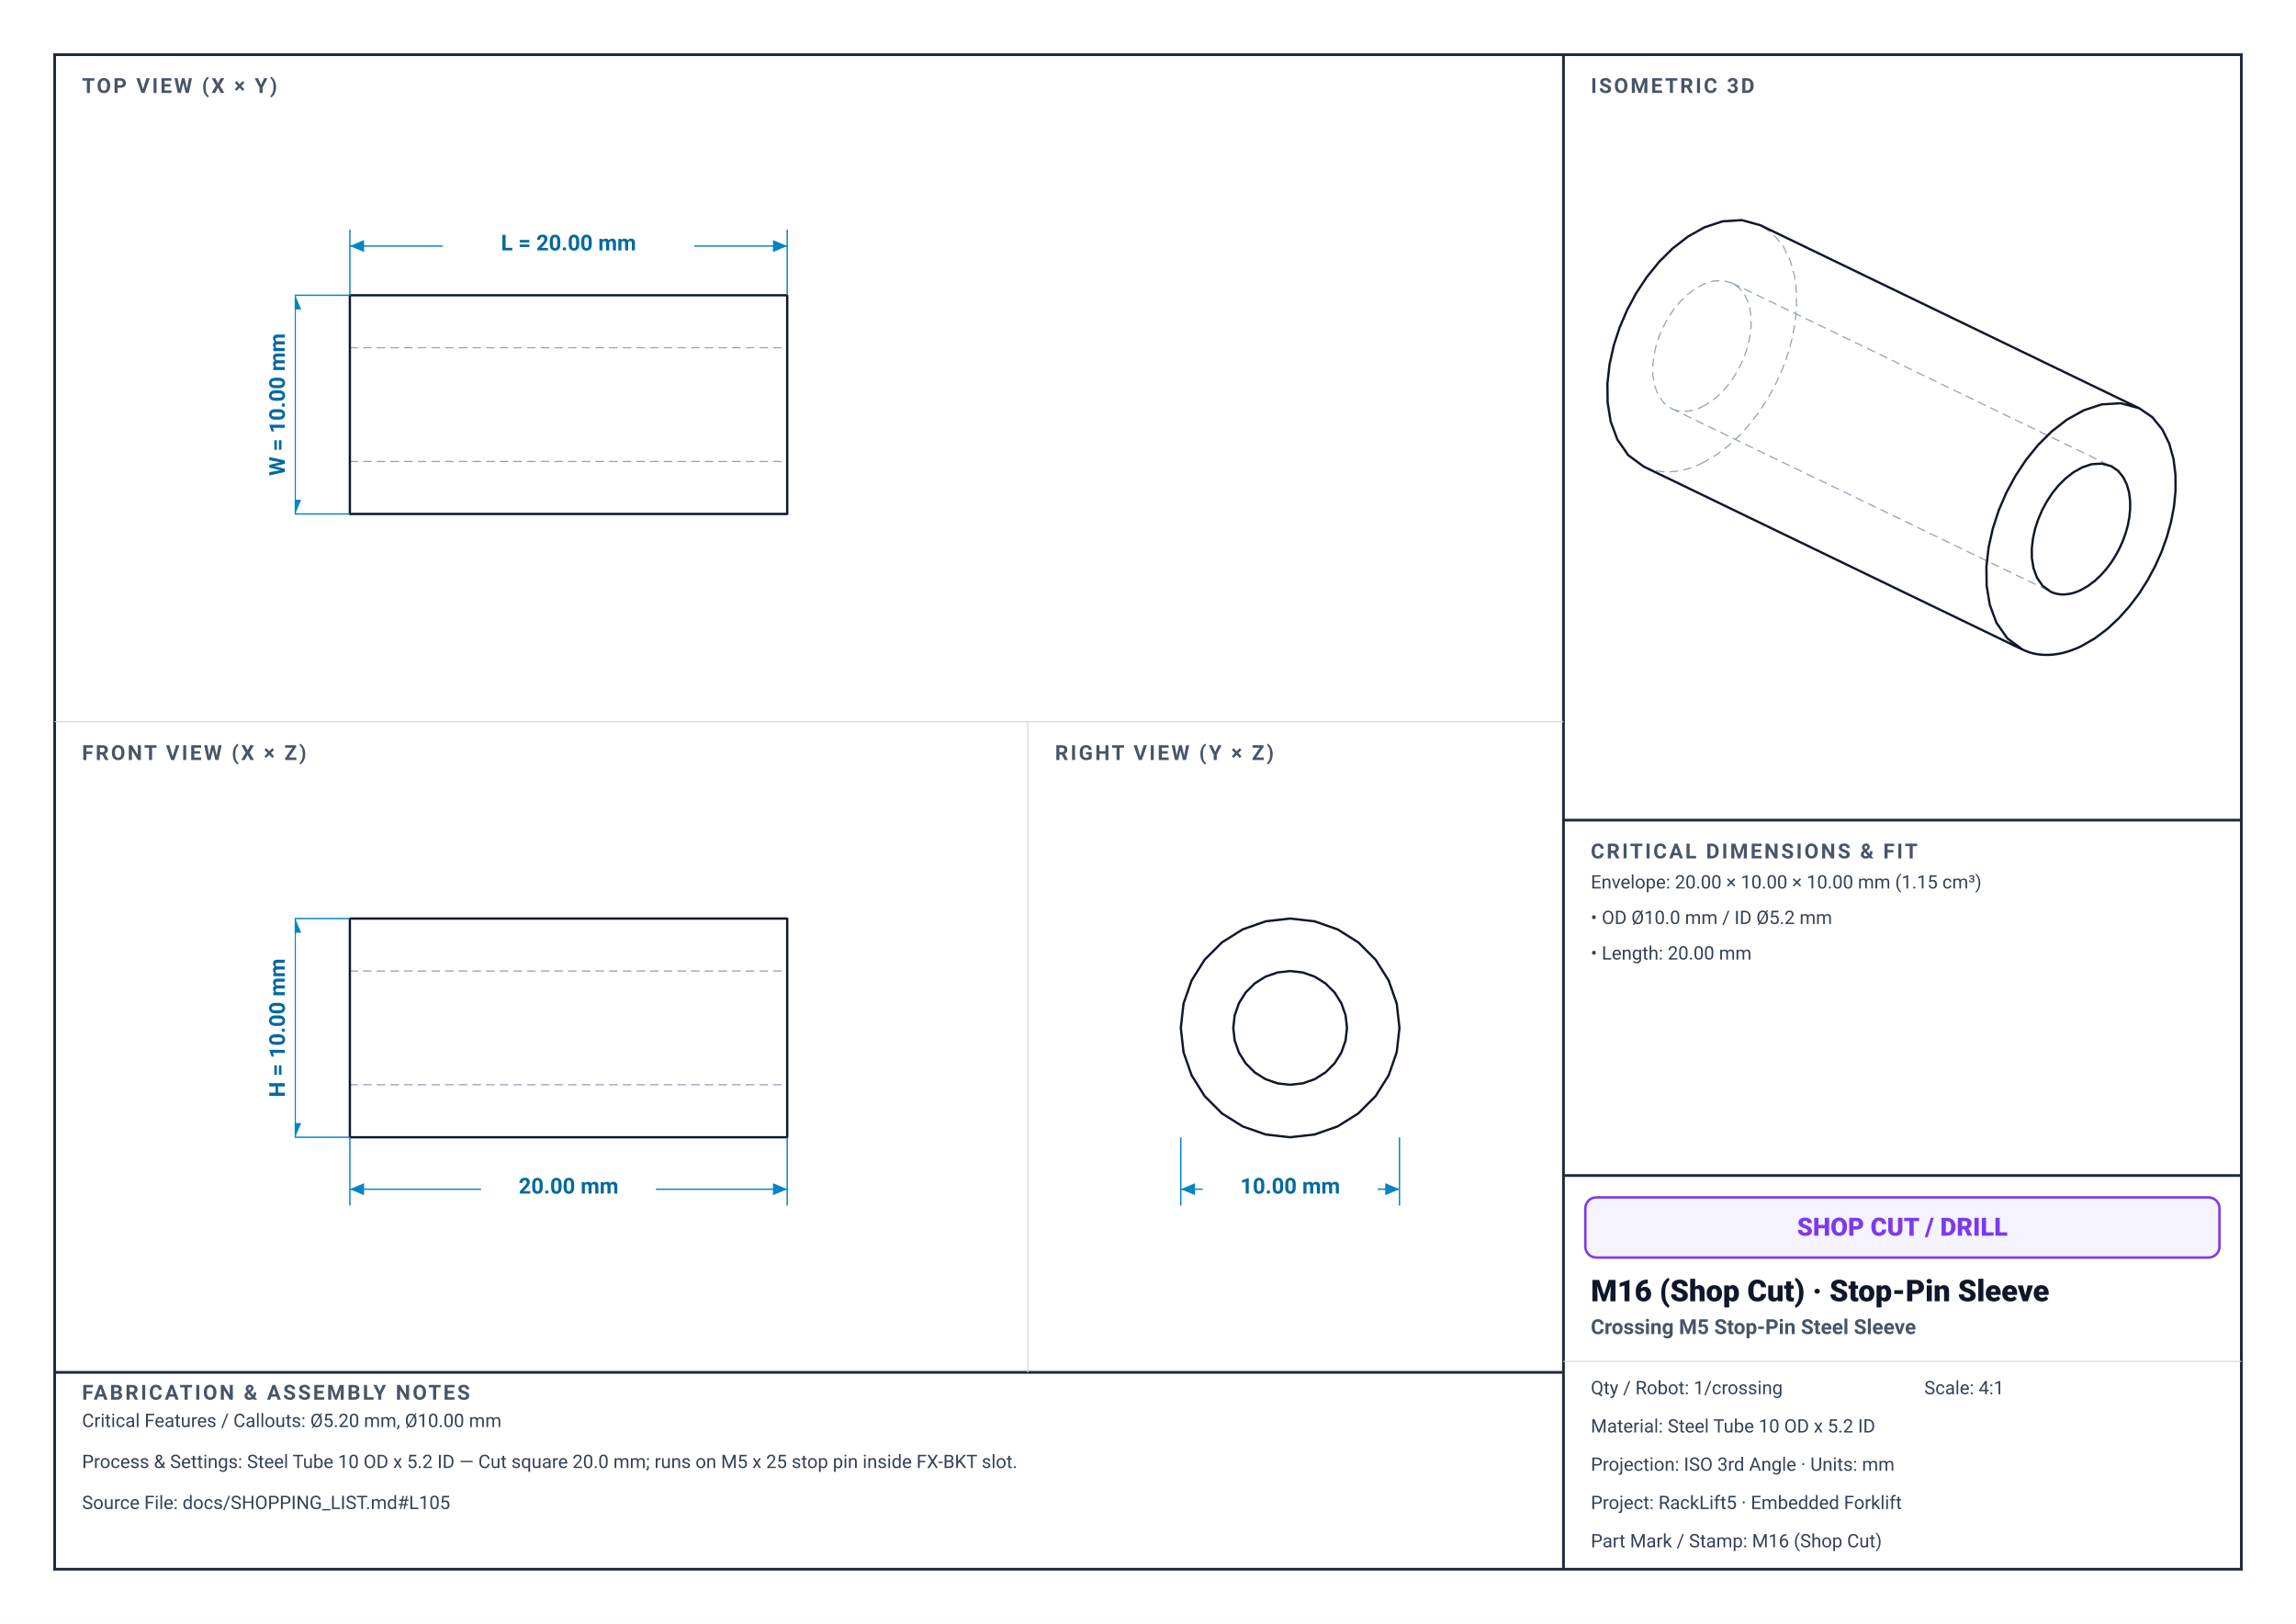
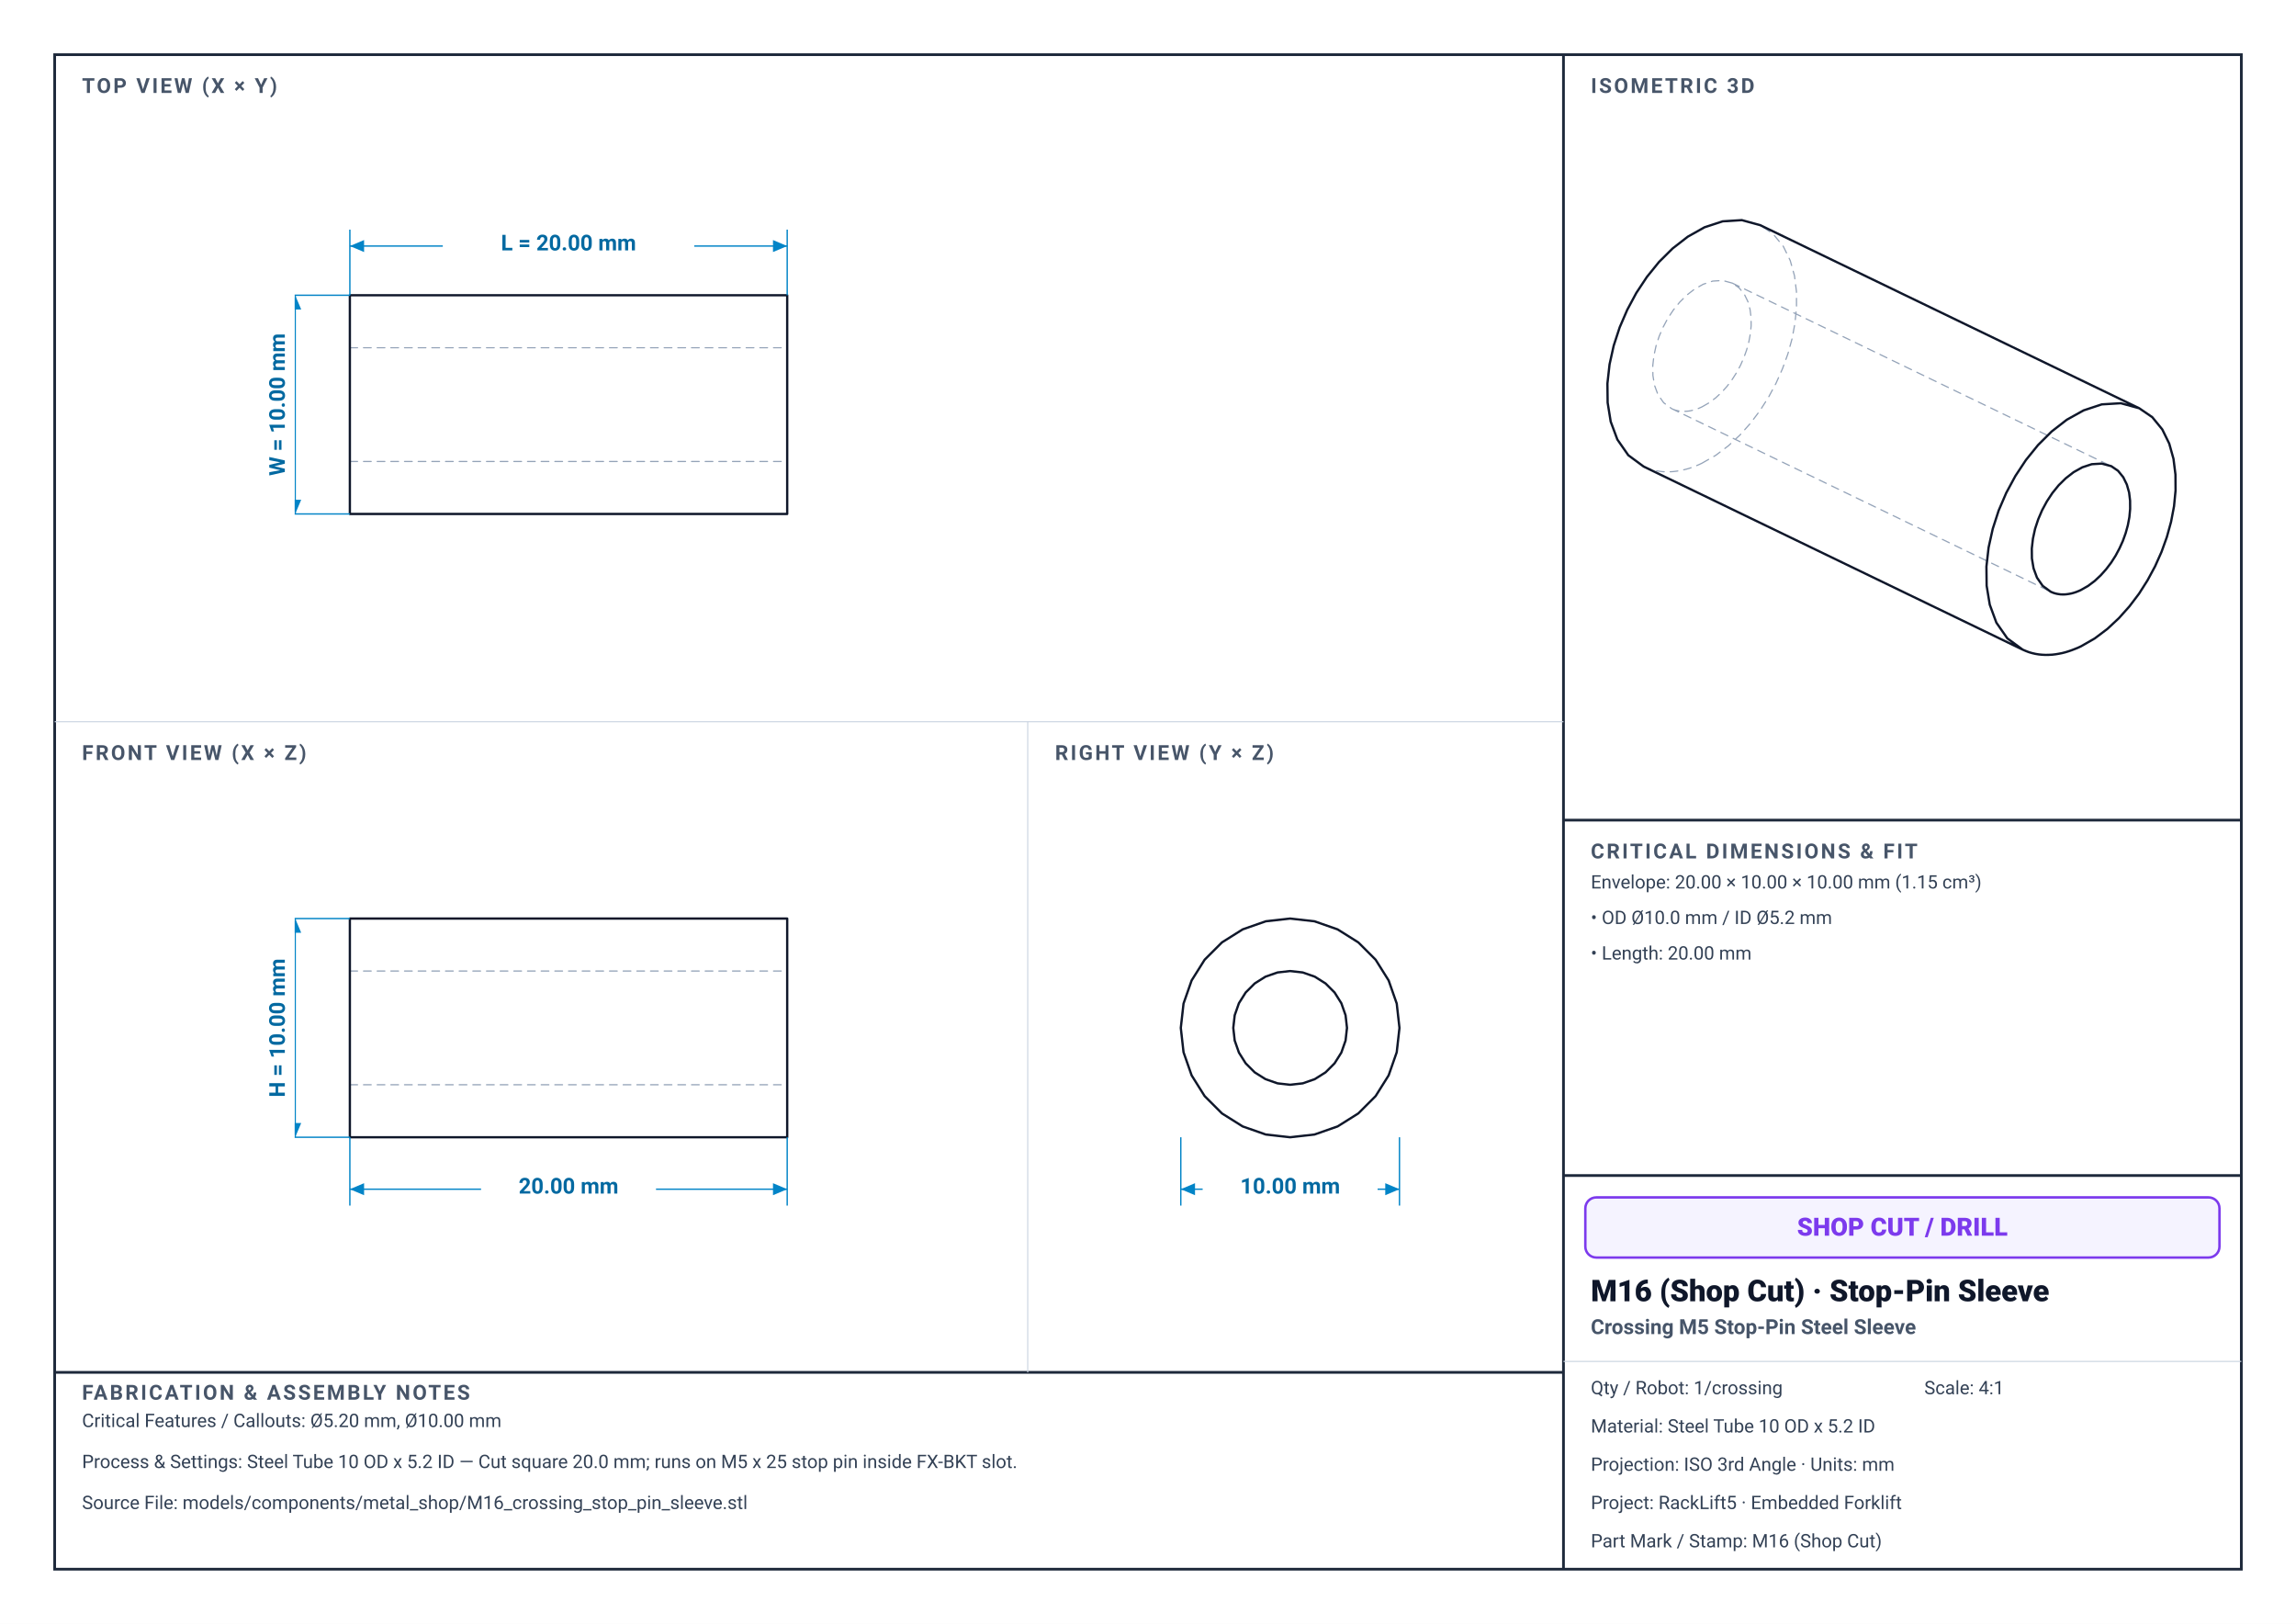
<svg xmlns="http://www.w3.org/2000/svg" width="420mm" height="297mm" viewBox="0 0 420 297">
  <style>
    text { font-family: -apple-system, BlinkMacSystemFont, "Segoe UI", Roboto, Helvetica, sans-serif; fill: #0f172a; }
    .vis { fill: none; stroke: #0f172a; stroke-width: 0.42; stroke-linecap: round; stroke-linejoin: round; }
    .hid { fill: none; stroke: #94a3b8; stroke-width: 0.22; stroke-dasharray: 1.4,1.1; stroke-linecap: round; }
    .dim line { stroke: #0284c7; stroke-width: 0.25; }
    .dim polygon { fill: #0284c7; }
    .dim text { fill: #0369a1; font-size: 4.0px; font-weight: 700; }
    .frame { fill: none; stroke: #1e293b; stroke-width: 0.5; }
    .grid { fill: none; stroke: #cbd5e1; stroke-width: 0.2; }
    .lbl { font-size: 3.8px; font-weight: 700; fill: #475569; letter-spacing: 0.4px; }
    .sm { font-size: 3.4px; fill: #334155; }
    .ttl { font-size: 5.5px; font-weight: 800; fill: #0f172a; }
    .sub { font-size: 3.8px; font-weight: 600; fill: #475569; }
  </style>
  <rect x="0" y="0" width="420" height="297" fill="#ffffff" />
  <rect x="10" y="10" width="400" height="277" class="frame" />
  <line x1="286" y1="10" x2="286" y2="287" class="frame" />
  <line x1="10" y1="251" x2="286" y2="251" class="frame" />
  <line x1="286" y1="150" x2="410" y2="150" class="frame" />
  <line x1="286" y1="215" x2="410" y2="215" class="frame" />
  <line x1="188" y1="132" x2="188" y2="251" class="grid" />
  <line x1="10" y1="132" x2="286" y2="132" class="grid" />
  <text x="15" y="17" class="lbl">TOP VIEW (X × Y)</text>
  <text x="15" y="139" class="lbl">FRONT VIEW (X × Z)</text>
  <text x="193" y="139" class="lbl">RIGHT VIEW (Y × Z)</text>
  <text x="291" y="17" class="lbl">ISOMETRIC 3D</text>
  <path class="hid" d="M144.00,74.00L144.00,72.89L144.00,71.78L144.00,70.67L144.00,69.56L144.00,68.44L144.00,67.33L144.00,66.22L144.00,65.11L144.00,64.00L144.00,62.89L144.00,61.78L144.00,60.67L144.00,59.56L144.00,58.44L144.00,57.33L144.00,56.22L144.00,55.11L144.00,54.00 M144.00,94.00L144.00,92.89L144.00,91.78L144.00,90.67L144.00,89.56L144.00,88.44L144.00,87.33L144.00,86.22L144.00,85.11L144.00,84.00L144.00,82.89L144.00,81.78L144.00,80.67L144.00,79.56L144.00,78.44L144.00,77.33L144.00,76.22L144.00,75.11L144.00,74.00 M64.00,74.00L64.00,72.89L64.00,71.78L64.00,70.67L64.00,69.56L64.00,68.44L64.00,67.33L64.00,66.22L64.00,65.11L64.00,64.00L64.00,62.89L64.00,61.78L64.00,60.67L64.00,59.56L64.00,58.44L64.00,57.33L64.00,56.22L64.00,55.11L64.00,54.00 M64.00,94.00L64.00,92.89L64.00,91.78L64.00,90.67L64.00,89.56L64.00,88.44L64.00,87.33L64.00,86.22L64.00,85.11L64.00,84.00L64.00,82.89L64.00,81.78L64.00,80.67L64.00,79.56L64.00,78.44L64.00,77.33L64.00,76.22L64.00,75.11L64.00,74.00 M144.00,74.00L144.00,73.42L144.00,72.84L144.00,72.27L144.00,71.69L144.00,71.11L144.00,70.53L144.00,69.96L144.00,69.38L144.00,68.80L144.00,68.22L144.00,67.64L144.00,67.07L144.00,66.49L144.00,65.91L144.00,65.33L144.00,64.76L144.00,64.18L144.00,63.60 M144.00,63.60L144.00,64.76L144.00,65.91L144.00,67.07L144.00,68.22L144.00,69.38L144.00,70.53L144.00,71.69L144.00,72.84L144.00,74.00L144.00,75.16L144.00,76.31L144.00,77.47L144.00,78.62L144.00,79.78L144.00,80.93L144.00,82.09L144.00,83.24L144.00,84.40 M144.00,84.40L144.00,83.82L144.00,83.24L144.00,82.67L144.00,82.09L144.00,81.51L144.00,80.93L144.00,80.36L144.00,79.78L144.00,79.20L144.00,78.62L144.00,78.04L144.00,77.47L144.00,76.89L144.00,76.31L144.00,75.73L144.00,75.16L144.00,74.58L144.00,74.00 M64.00,74.00L64.00,73.42L64.00,72.84L64.00,72.27L64.00,71.69L64.00,71.11L64.00,70.53L64.00,69.96L64.00,69.38L64.00,68.80L64.00,68.22L64.00,67.64L64.00,67.07L64.00,66.49L64.00,65.91L64.00,65.33L64.00,64.76L64.00,64.18L64.00,63.60 M64.00,63.60L64.00,64.76L64.00,65.91L64.00,67.07L64.00,68.22L64.00,69.38L64.00,70.53L64.00,71.69L64.00,72.84L64.00,74.00L64.00,75.16L64.00,76.31L64.00,77.47L64.00,78.62L64.00,79.78L64.00,80.93L64.00,82.09L64.00,83.24L64.00,84.40 M64.00,84.40L64.00,83.82L64.00,83.24L64.00,82.67L64.00,82.09L64.00,81.51L64.00,80.93L64.00,80.36L64.00,79.78L64.00,79.20L64.00,78.62L64.00,78.04L64.00,77.47L64.00,76.89L64.00,76.31L64.00,75.73L64.00,75.16L64.00,74.58L64.00,74.00 M64.00,84.40L144.00,84.40 M64.00,63.60L144.00,63.60 M144.00,208.00L144.00,205.78L144.00,203.56L144.00,201.33L144.00,199.11L144.00,196.89L144.00,194.67L144.00,192.44L144.00,190.22L144.00,188.00L144.00,185.78L144.00,183.56L144.00,181.33L144.00,179.11L144.00,176.89L144.00,174.67L144.00,172.44L144.00,170.22L144.00,168.00 M64.00,208.00L64.00,205.78L64.00,203.56L64.00,201.33L64.00,199.11L64.00,196.89L64.00,194.67L64.00,192.44L64.00,190.22L64.00,188.00L64.00,185.78L64.00,183.56L64.00,181.33L64.00,179.11L64.00,176.89L64.00,174.67L64.00,172.44L64.00,170.22L64.00,168.00 M144.00,198.40L144.00,197.24L144.00,196.09L144.00,194.93L144.00,193.78L144.00,192.62L144.00,191.47L144.00,190.31L144.00,189.16L144.00,188.00L144.00,186.84L144.00,185.69L144.00,184.53L144.00,183.38L144.00,182.22L144.00,181.07L144.00,179.91L144.00,178.76L144.00,177.60 M144.00,177.60L144.00,178.76L144.00,179.91L144.00,181.07L144.00,182.22L144.00,183.38L144.00,184.53L144.00,185.69L144.00,186.84L144.00,188.00L144.00,189.16L144.00,190.31L144.00,191.47L144.00,192.62L144.00,193.78L144.00,194.93L144.00,196.09L144.00,197.24L144.00,198.40 M64.00,198.40L64.00,197.24L64.00,196.09L64.00,194.93L64.00,193.78L64.00,192.62L64.00,191.47L64.00,190.31L64.00,189.16L64.00,188.00L64.00,186.84L64.00,185.69L64.00,184.53L64.00,183.38L64.00,182.22L64.00,181.07L64.00,179.91L64.00,178.76L64.00,177.60 M64.00,177.60L64.00,178.76L64.00,179.91L64.00,181.07L64.00,182.22L64.00,183.38L64.00,184.53L64.00,185.69L64.00,186.84L64.00,188.00L64.00,189.16L64.00,190.31L64.00,191.47L64.00,192.62L64.00,193.78L64.00,194.93L64.00,196.09L64.00,197.24L64.00,198.40 M64.00,198.40L144.00,198.40 M64.00,177.60L144.00,177.60 M236.00,208.00L240.45,207.50L244.68,206.02L248.47,203.64L251.64,200.47L254.02,196.68L255.50,192.45L256.00,188.00L255.50,183.55L254.02,179.32L251.64,175.53L248.47,172.36L244.68,169.98L240.45,168.50L236.00,168.00L231.55,168.50L227.32,169.98L223.53,172.36L220.36,175.53L217.98,179.32L216.50,183.55L216.00,188.00L216.50,192.45L217.98,196.68L220.36,200.47L223.53,203.64L227.32,206.02L231.55,207.50L236.00,208.00 M236.00,198.40L238.31,198.14L240.51,197.37L242.48,196.13L244.13,194.48L245.37,192.51L246.14,190.31L246.40,188.00L246.14,185.69L245.37,183.49L244.13,181.52L242.48,179.87L240.51,178.63L238.31,177.86L236.00,177.60L233.69,177.86L231.49,178.63L229.52,179.87L227.87,181.52L226.63,183.49L225.86,185.69L225.60,188.00L225.86,190.31L226.63,192.51L227.87,194.48L229.52,196.13L231.49,197.37L233.69,198.14L236.00,198.40 M311.33,84.72L313.85,83.28L316.16,81.54L318.28,79.57L320.21,77.41L321.95,75.09L323.51,72.65L324.88,70.10L326.06,67.45L327.05,64.73L327.82,61.94L328.35,59.09L328.63,56.21L328.62,53.31L328.26,50.44L327.48,47.65L326.21,45.05L324.37,42.82L321.99,41.18 M300.67,85.33L301.23,85.58L301.81,85.79L302.40,85.97L303.00,86.10L303.60,86.20L304.21,86.27L304.83,86.29L305.44,86.29L306.05,86.25L306.66,86.18L307.27,86.09L307.87,85.96L308.47,85.81L309.06,85.64L309.64,85.44L310.21,85.22L310.78,84.98L311.33,84.72 M311.33,74.42L312.64,73.67L313.84,72.77L314.95,71.74L315.95,70.62L316.86,69.41L317.67,68.14L318.38,66.82L318.99,65.44L319.50,64.02L319.90,62.57L320.18,61.09L320.33,59.59L320.32,58.09L320.13,56.59L319.73,55.14L319.07,53.79L318.11,52.63L316.88,51.78 M316.88,51.78L315.12,51.30L313.31,51.41L311.58,51.98L309.99,52.87L308.54,53.99L307.25,55.28L306.10,56.70L305.09,58.22L304.23,59.83L303.51,61.50L302.94,63.24L302.55,65.02L302.34,66.83L302.36,68.66L302.65,70.46L303.28,72.17L304.33,73.66L305.79,74.74 M305.79,74.74L306.08,74.87L306.38,74.98L306.69,75.07L307.00,75.14L307.31,75.19L307.63,75.22L307.95,75.24L308.27,75.23L308.59,75.21L308.91,75.18L309.22,75.13L309.53,75.06L309.84,74.99L310.15,74.89L310.45,74.79L310.75,74.68L311.04,74.55L311.33,74.42 M305.79,74.74L375.12,108.22 M316.88,51.78L386.21,85.26" />
  <path class="vis" d="M144.00,54.00L144.00,56.22L144.00,58.44L144.00,60.67L144.00,62.89L144.00,65.11L144.00,67.33L144.00,69.56L144.00,71.78L144.00,74.00L144.00,76.22L144.00,78.44L144.00,80.67L144.00,82.89L144.00,85.11L144.00,87.33L144.00,89.56L144.00,91.78L144.00,94.00 M64.00,54.00L64.00,56.22L64.00,58.44L64.00,60.67L64.00,62.89L64.00,65.11L64.00,67.33L64.00,69.56L64.00,71.78L64.00,74.00L64.00,76.22L64.00,78.44L64.00,80.67L64.00,82.89L64.00,85.11L64.00,87.33L64.00,89.56L64.00,91.78L64.00,94.00 M64.00,94.00L144.00,94.00 M64.00,54.00L144.00,54.00 M144.00,168.00L144.00,170.22L144.00,172.44L144.00,174.67L144.00,176.89L144.00,179.11L144.00,181.33L144.00,183.56L144.00,185.78L144.00,188.00L144.00,190.22L144.00,192.44L144.00,194.67L144.00,196.89L144.00,199.11L144.00,201.33L144.00,203.56L144.00,205.78L144.00,208.00 M64.00,208.00L144.00,208.00 M64.00,168.00L64.00,170.22L64.00,172.44L64.00,174.67L64.00,176.89L64.00,179.11L64.00,181.33L64.00,183.56L64.00,185.78L64.00,188.00L64.00,190.22L64.00,192.44L64.00,194.67L64.00,196.89L64.00,199.11L64.00,201.33L64.00,203.56L64.00,205.78L64.00,208.00 M64.00,168.00L144.00,168.00 M236.00,208.00L240.45,207.50L244.68,206.02L248.47,203.64L251.64,200.47L254.02,196.68L255.50,192.45L256.00,188.00L255.50,183.55L254.02,179.32L251.64,175.53L248.47,172.36L244.68,169.98L240.45,168.50L236.00,168.00L231.55,168.50L227.32,169.98L223.53,172.36L220.36,175.53L217.98,179.32L216.50,183.55L216.00,188.00L216.50,192.45L217.98,196.68L220.36,200.47L223.53,203.64L227.32,206.02L231.55,207.50L236.00,208.00 M236.00,198.40L238.31,198.14L240.51,197.37L242.48,196.13L244.13,194.48L245.37,192.51L246.14,190.31L246.40,188.00L246.14,185.69L245.37,183.49L244.13,181.52L242.48,179.87L240.51,178.63L238.31,177.86L236.00,177.60L233.69,177.86L231.49,178.63L229.52,179.87L227.87,181.52L226.63,183.49L225.86,185.69L225.60,188.00L225.86,190.31L226.63,192.51L227.87,194.48L229.52,196.13L231.49,197.37L233.69,198.14L236.00,198.40 M380.67,118.21L383.18,116.77L385.49,115.03L387.61,113.05L389.54,110.89L391.29,108.58L392.84,106.14L394.22,103.58L395.40,100.94L396.38,98.21L397.15,95.42L397.69,92.58L397.97,89.69L397.95,86.80L397.59,83.92L396.81,81.13L395.54,78.54L393.71,76.30L391.33,74.67 M391.33,74.67L387.96,73.75L384.47,73.96L381.14,75.06L378.07,76.77L375.30,78.92L372.81,81.40L370.60,84.13L368.67,87.05L367.00,90.14L365.61,93.37L364.53,96.71L363.77,100.13L363.37,103.62L363.41,107.13L363.98,110.59L365.19,113.88L367.19,116.75L370.01,118.82 M370.01,118.82L370.57,119.06L371.14,119.28L371.73,119.45L372.33,119.59L372.94,119.69L373.55,119.75L374.16,119.78L374.77,119.77L375.39,119.74L376.00,119.67L376.60,119.57L377.21,119.45L377.80,119.30L378.39,119.12L378.97,118.92L379.54,118.70L380.11,118.47L380.67,118.21 M321.99,41.18L318.62,40.26L315.13,40.48L311.80,41.57L308.74,43.29L305.97,45.44L303.48,47.91L301.27,50.64L299.33,53.57L297.67,56.66L296.28,59.88L295.19,63.22L294.43,66.65L294.04,70.14L294.08,73.64L294.64,77.11L295.86,80.39L297.86,83.26L300.67,85.33 M380.67,107.90L381.97,107.16L383.18,106.25L384.28,105.22L385.28,104.10L386.19,102.90L387.00,101.63L387.71,100.30L388.33,98.93L388.84,97.51L389.24,96.06L389.52,94.58L389.66,93.08L389.65,91.57L389.47,90.08L389.06,88.63L388.40,87.28L387.45,86.11L386.21,85.26 M386.21,85.26L384.46,84.79L382.64,84.90L380.91,85.47L379.32,86.36L377.88,87.48L376.58,88.76L375.43,90.18L374.43,91.70L373.56,93.31L372.84,94.99L372.27,96.72L371.88,98.51L371.67,100.32L371.69,102.14L371.99,103.94L372.62,105.65L373.66,107.15L375.12,108.22 M375.12,108.22L375.42,108.35L375.71,108.46L376.02,108.55L376.33,108.62L376.65,108.67L376.96,108.71L377.28,108.72L377.60,108.72L377.92,108.70L378.24,108.66L378.55,108.61L378.87,108.55L379.18,108.47L379.48,108.38L379.78,108.28L380.08,108.16L380.38,108.04L380.67,107.90 M300.67,85.33L370.01,118.82 M321.99,41.18L391.33,74.67" />
  <g class="dim">
    <line x1="64.00" y1="54.00" x2="64.00" y2="42.00" />
    <line x1="144.00" y1="54.00" x2="144.00" y2="42.00" />
    <line x1="64.00" y1="45.00" x2="144.00" y2="45.00" />
    <polygon points="64.00,45.00 66.60,43.90 66.60,46.10" />
    <polygon points="144.00,45.00 141.40,43.90 141.40,46.10" />
    <rect x="81.00" y="41.40" width="46.00" height="6.2" fill="#ffffff" />
    <text x="104.00" y="45.80" text-anchor="middle">L = 20.00 mm</text>
  </g>
  <g class="dim">
    <line x1="64.00" y1="54.00" x2="51.00" y2="54.00" />
    <line x1="64.00" y1="94.00" x2="51.00" y2="94.00" />
    <line x1="54.00" y1="54.00" x2="54.00" y2="94.00" />
    <polygon points="54.00,54.00 52.90,56.60 55.10,56.60" />
    <polygon points="54.00,94.00 52.90,91.40 55.10,91.40" />
    <g transform="translate(52.50,74.00) rotate(-90)">
      <rect x="-23.00" y="-4.8" width="46.00" height="6.2" fill="#ffffff" />
      <text x="0" y="-0.4" text-anchor="middle">W = 10.00 mm</text>
    </g>
  </g>
  <g class="dim">
    <line x1="64.00" y1="208.00" x2="64.00" y2="220.50" />
    <line x1="144.00" y1="208.00" x2="144.00" y2="220.50" />
    <line x1="64.00" y1="217.50" x2="144.00" y2="217.50" />
    <polygon points="64.00,217.50 66.60,216.40 66.60,218.60" />
    <polygon points="144.00,217.50 141.40,216.40 141.40,218.60" />
    <rect x="88.00" y="213.90" width="32.00" height="6.2" fill="#ffffff" />
    <text x="104.00" y="218.30" text-anchor="middle">20.00 mm</text>
  </g>
  <g class="dim">
    <line x1="64.00" y1="168.00" x2="51.00" y2="168.00" />
    <line x1="64.00" y1="208.00" x2="51.00" y2="208.00" />
    <line x1="54.00" y1="168.00" x2="54.00" y2="208.00" />
    <polygon points="54.00,168.00 52.90,170.60 55.10,170.60" />
    <polygon points="54.00,208.00 52.90,205.40 55.10,205.40" />
    <g transform="translate(52.50,188.00) rotate(-90)">
      <rect x="-23.00" y="-4.8" width="46.00" height="6.2" fill="#ffffff" />
      <text x="0" y="-0.4" text-anchor="middle">H = 10.00 mm</text>
    </g>
  </g>
  <g class="dim">
    <line x1="216.00" y1="208.00" x2="216.00" y2="220.50" />
    <line x1="256.00" y1="208.00" x2="256.00" y2="220.50" />
    <line x1="216.00" y1="217.50" x2="256.00" y2="217.50" />
    <polygon points="216.00,217.50 218.60,216.40 218.60,218.60" />
    <polygon points="256.00,217.50 253.40,216.40 253.40,218.60" />
    <rect x="220.00" y="213.90" width="32.00" height="6.2" fill="#ffffff" />
    <text x="236.00" y="218.30" text-anchor="middle">10.00 mm</text>
  </g>
  <text x="291" y="157" class="lbl">CRITICAL DIMENSIONS &amp; FIT</text>
  <text x="291" y="162.5" class="sm">Envelope: 20.00 × 10.00 × 10.00 mm (1.15 cm³)</text>
  <text x="291" y="169.0" class="sm">• OD Ø10.0 mm / ID Ø5.2 mm</text>
  <text x="291" y="175.5" class="sm">• Length: 20.00 mm</text>
  <text x="15" y="256" class="lbl">FABRICATION &amp; ASSEMBLY NOTES</text>
  <text x="15" y="261.0" class="sm">Critical Features / Callouts: Ø5.20 mm, Ø10.00 mm</text>
  <text x="15" y="268.5" class="sm">Process &amp; Settings: Steel Tube 10 OD x 5.2 ID — Cut square 20.0 mm; runs on M5 x 25 stop pin inside FX-BKT slot.</text>
-   <text x="15" y="276.0" class="sm">Source File: docs/SHOPPING_LIST.md#L105</text>
+   <text x="15" y="276.0" class="sm">Source File: models/components/metal_shop/M16_crossing_stop_pin_sleeve.stl</text>
  <rect x="290" y="219" width="116" height="11" rx="2" fill="#f5f3ff" stroke="#7c3aed" stroke-width="0.45" />
  <text x="348" y="226" text-anchor="middle" style="font-size:4.6px;font-weight:800;fill:#7c3aed">SHOP CUT / DRILL</text>
  <text x="291" y="238" class="ttl">M16 (Shop Cut) · Stop-Pin Sleeve</text>
  <text x="291" y="244" class="sub">Crossing M5 Stop-Pin Steel Sleeve</text>
  <line x1="286" y1="249" x2="410" y2="249" class="grid" />
  <text x="291" y="255" class="sm">Qty / Robot: 1/crossing</text>
  <text x="352" y="255" class="sm">Scale: 4:1</text>
  <text x="291" y="262" class="sm">Material: Steel Tube 10 OD x 5.2 ID</text>
  <text x="291" y="269" class="sm">Projection: ISO 3rd Angle · Units: mm</text>
  <text x="291" y="276" class="sm">Project: RackLift5 · Embedded Forklift</text>
  <text x="291" y="283" class="sm">Part Mark / Stamp: M16 (Shop Cut)</text>
</svg>
